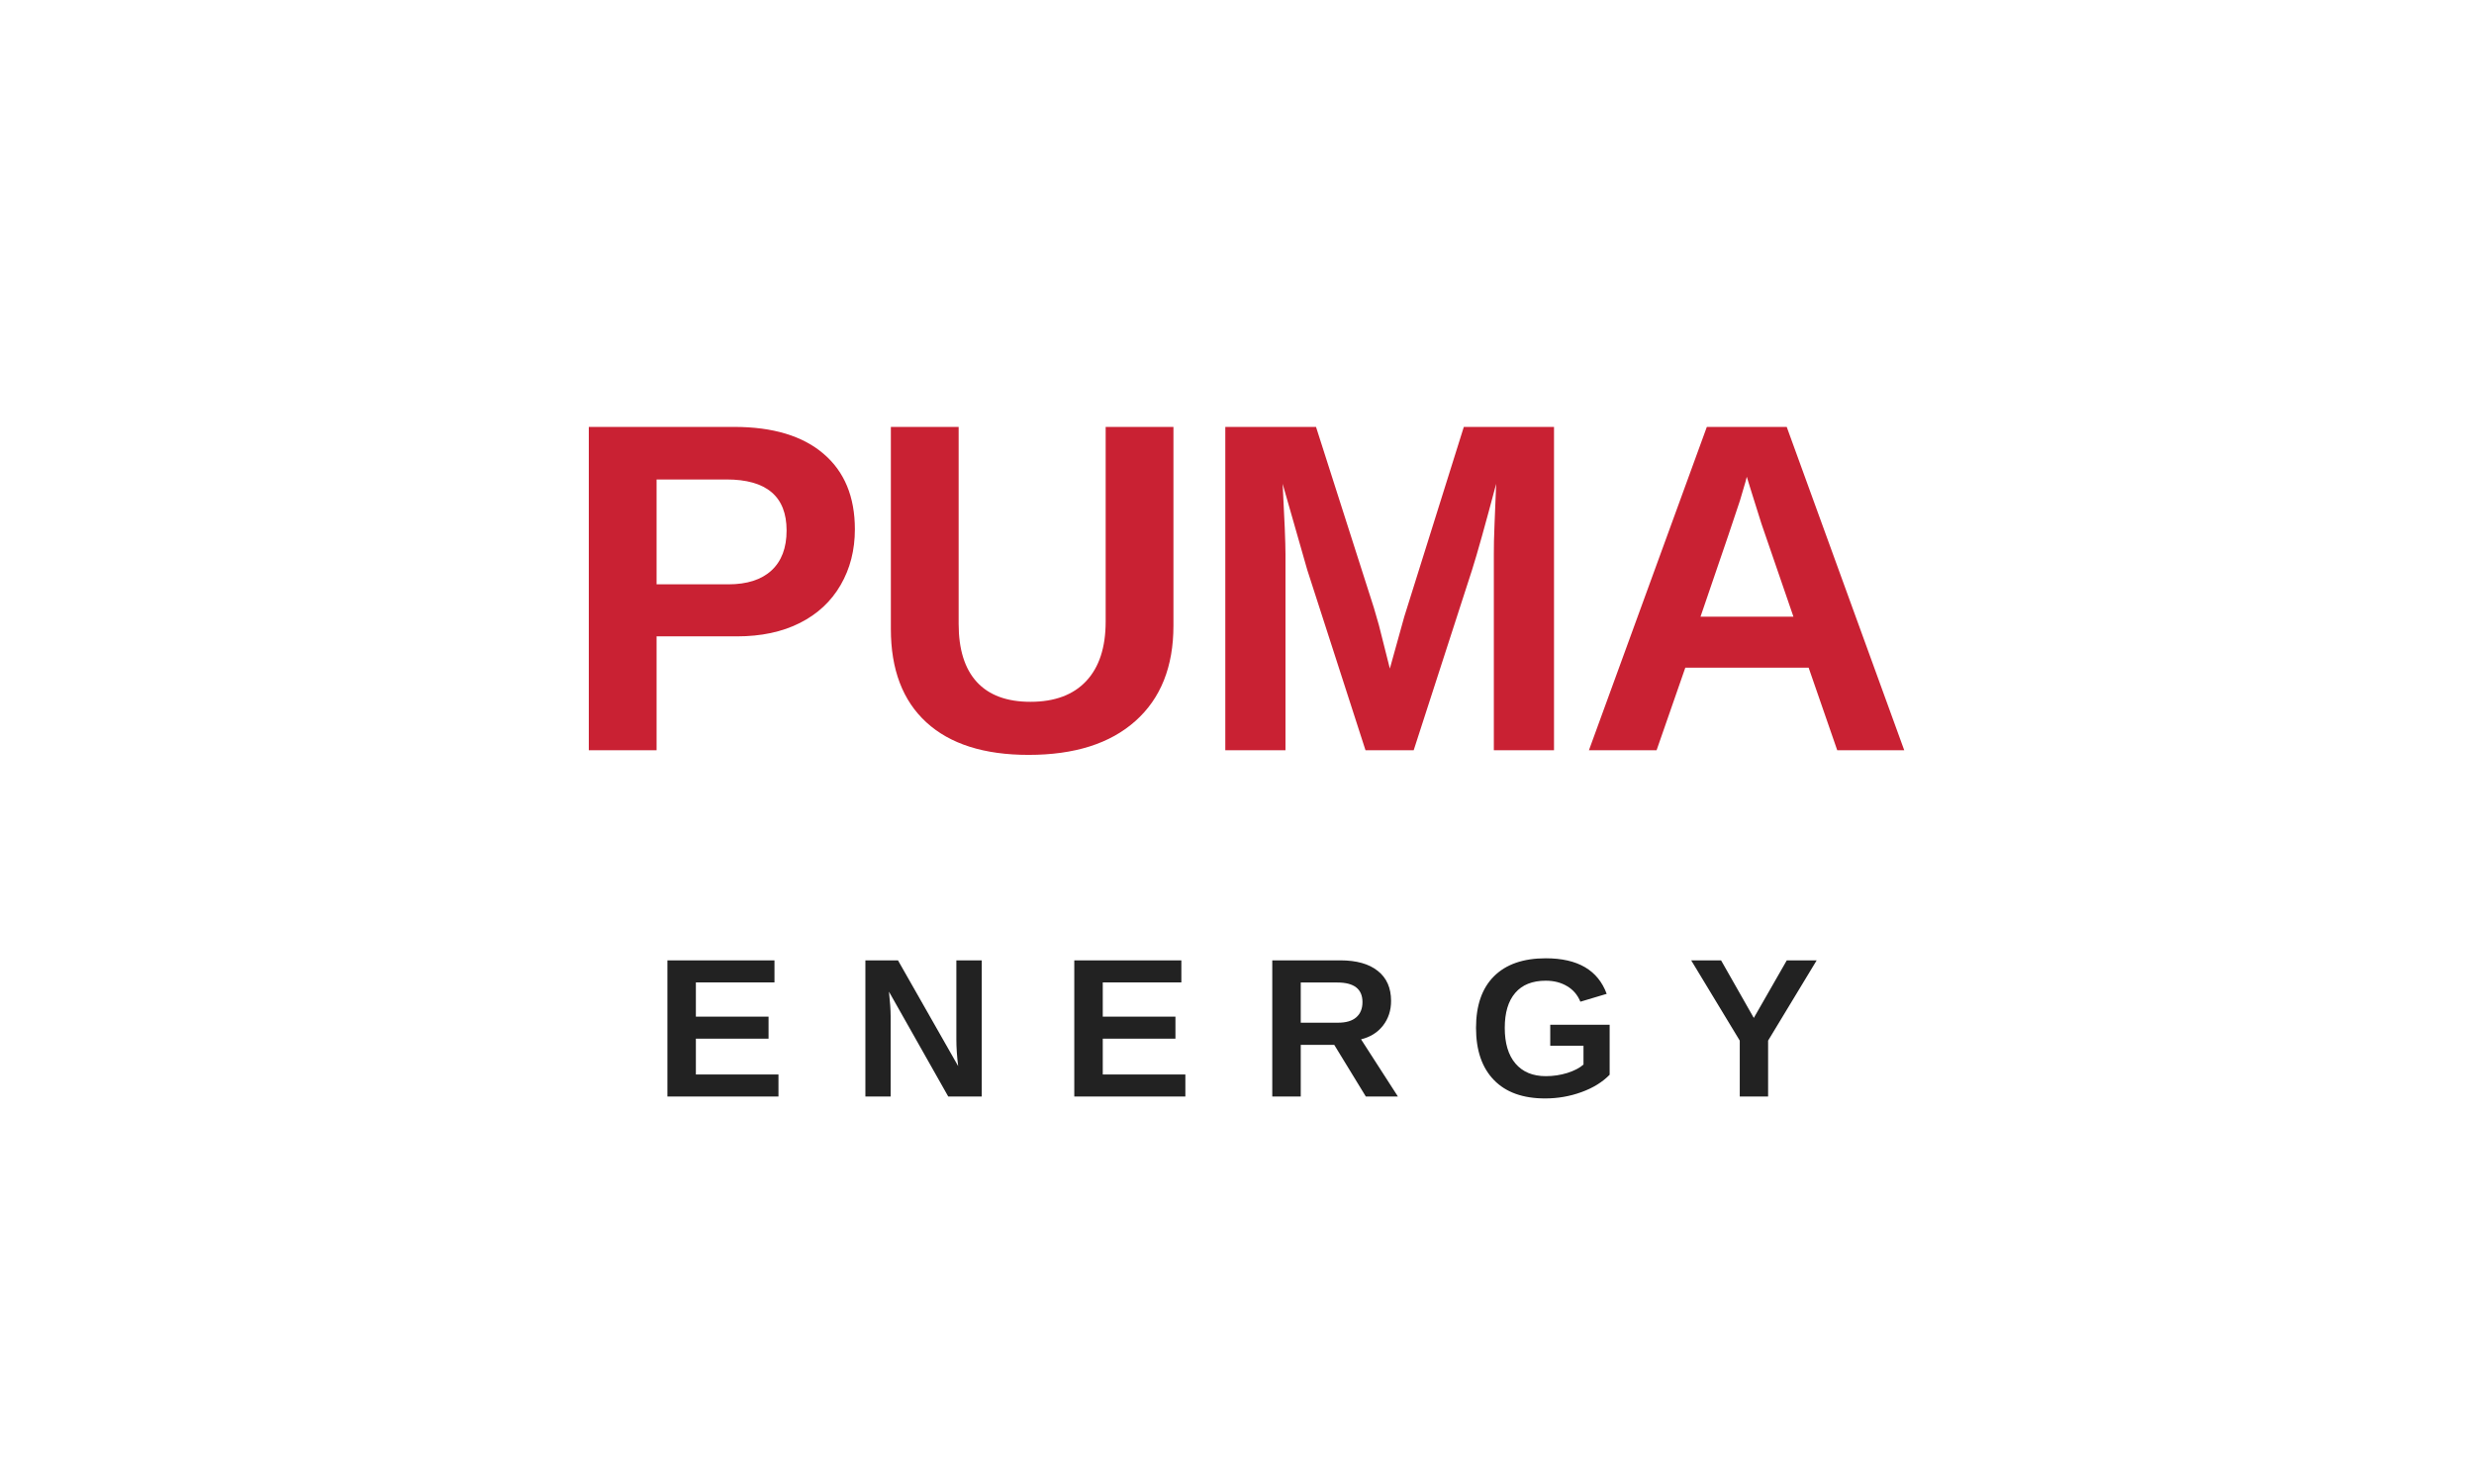
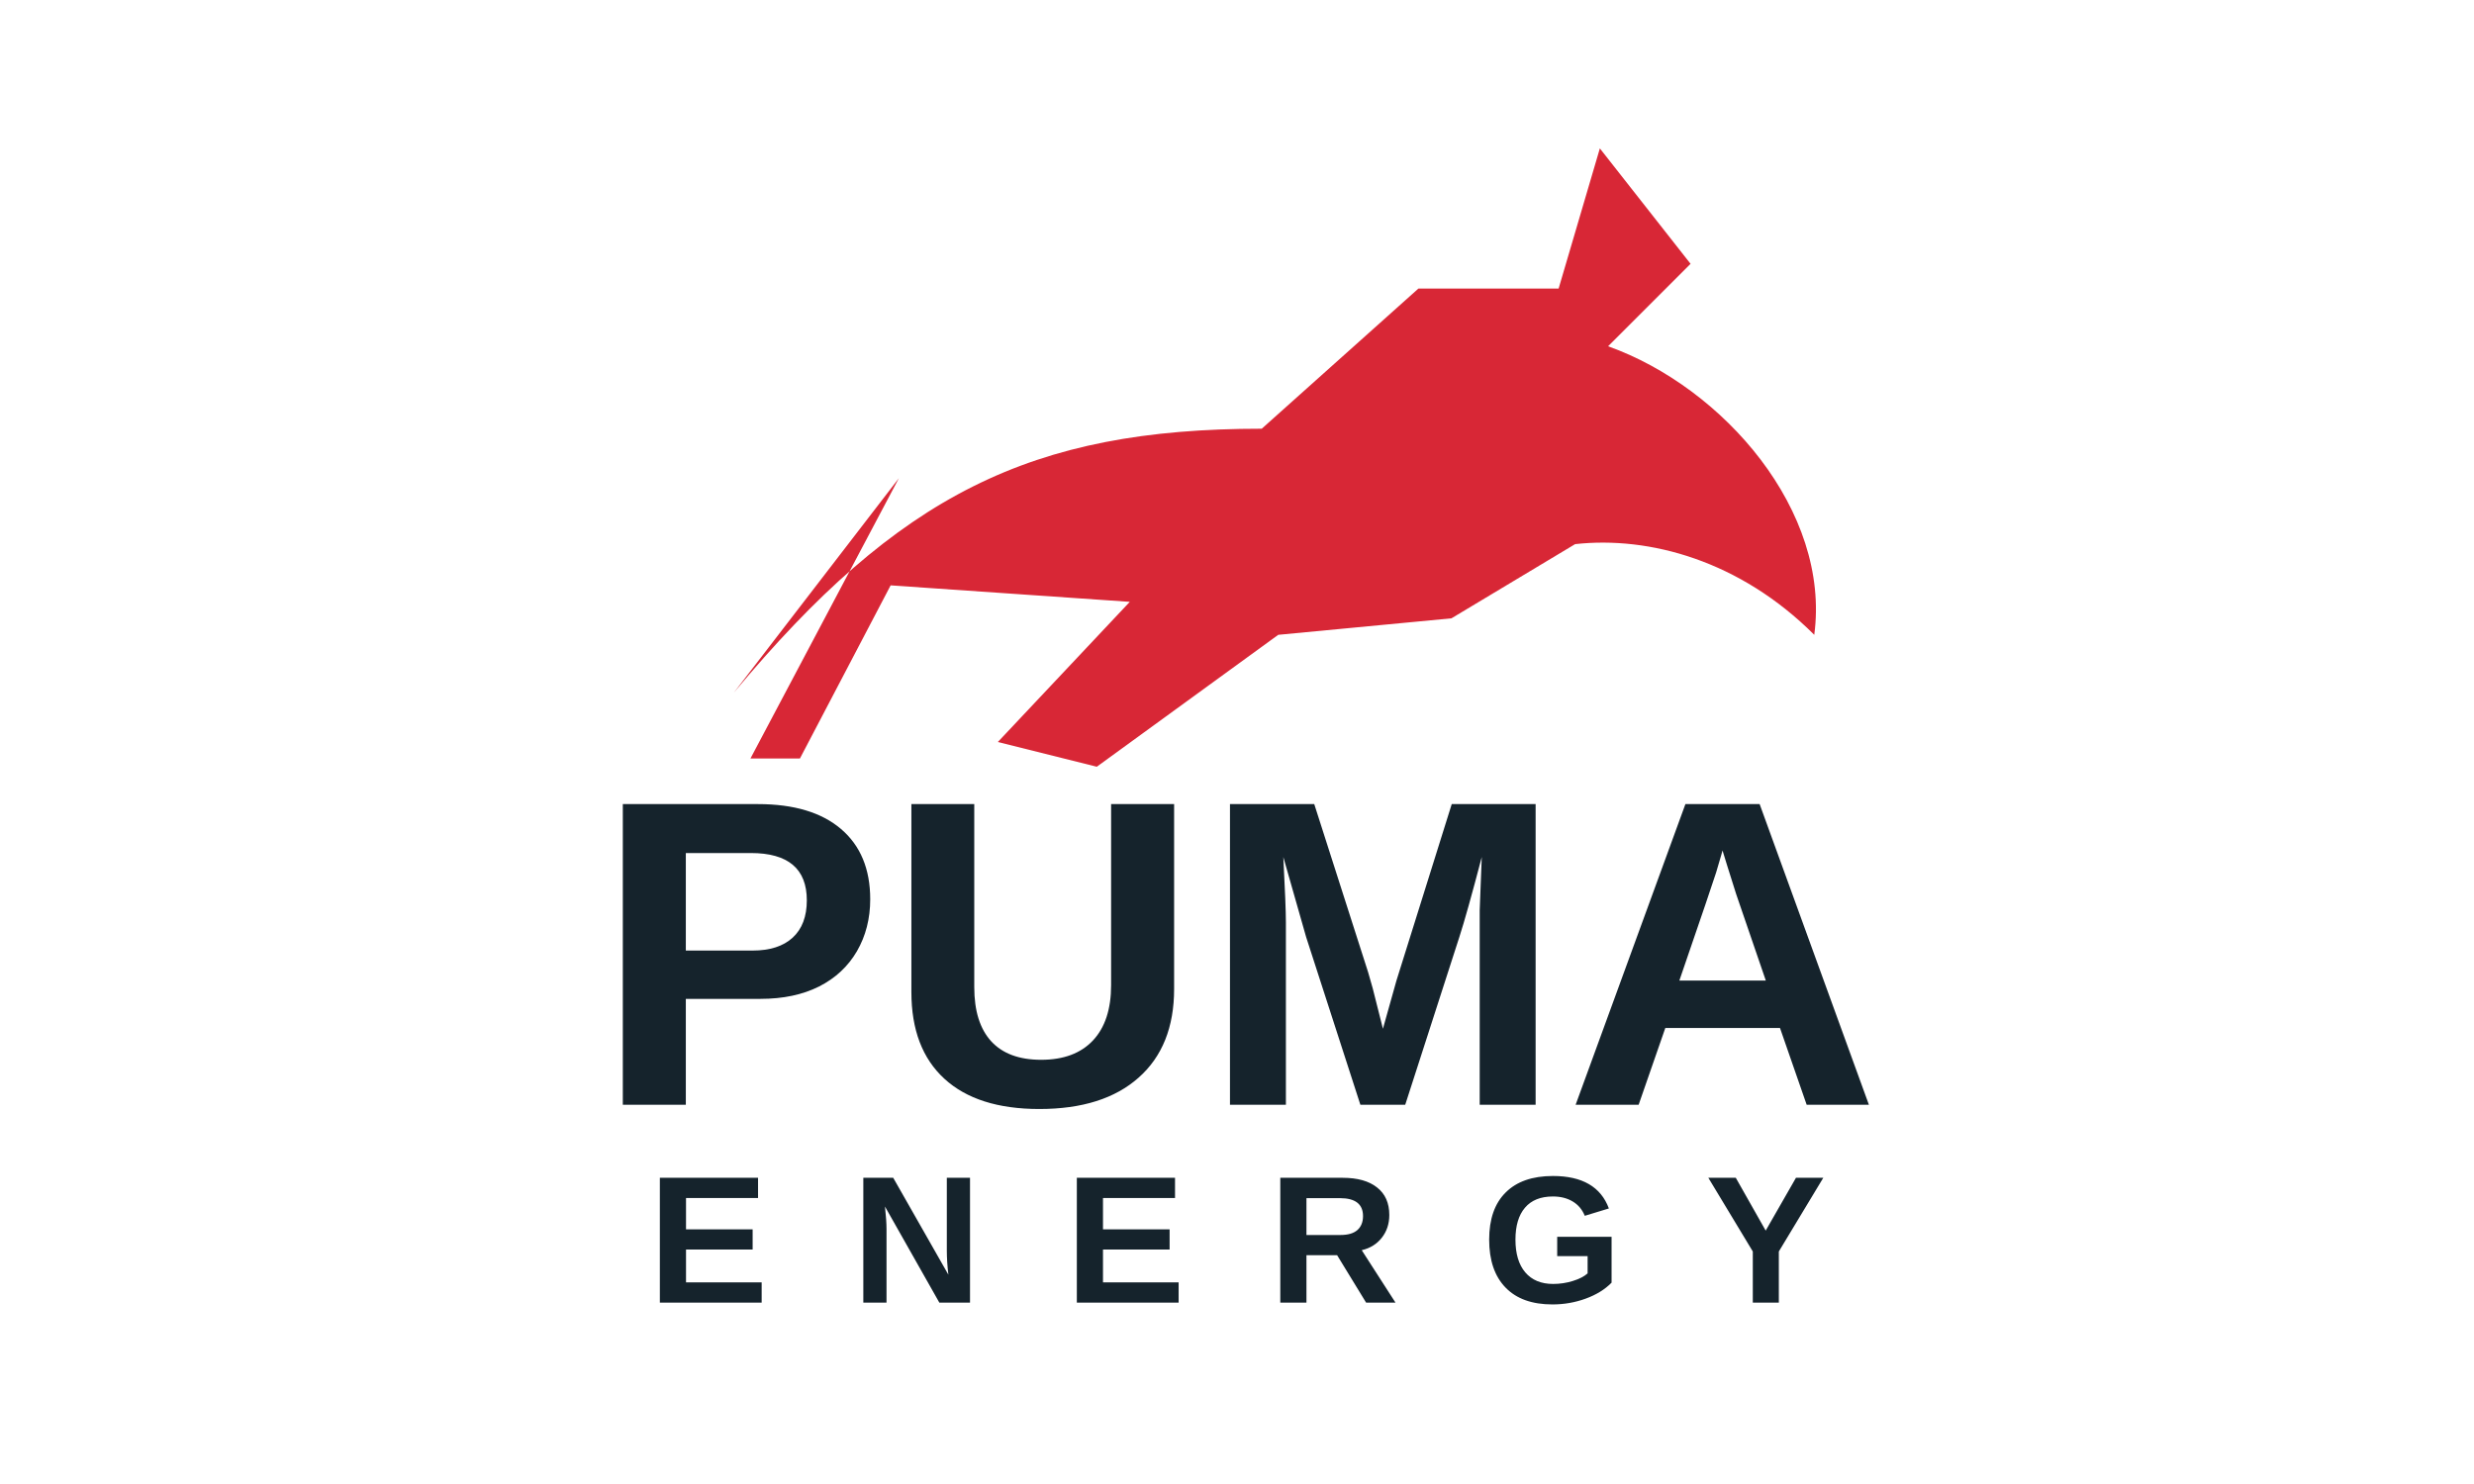
- <svg xmlns="http://www.w3.org/2000/svg" viewBox="0 0 300 180" role="img" aria-label="PUMA">
-   <text x="150" y="91" font-family="Arial,Helvetica,sans-serif" font-size="57" font-weight="900" font-style="normal" letter-spacing="-1" fill="#c92133" text-anchor="middle">PUMA</text>
-   <text x="150" y="133" font-family="Arial,Helvetica,sans-serif" font-size="24" font-weight="750" letter-spacing="8" fill="#222" text-anchor="middle">ENERGY</text>
+ <svg xmlns="http://www.w3.org/2000/svg" width="300" height="180" viewBox="0 0 300 180" role="img" aria-label="puma">
+   <g transform="translate(89 9)" fill="#d82736">
+     <path d="M0 75c20-24 36-32 64-32l19-17 17 0 5-17 11 14-10 10c14 5 27 20 25 35-9-9-20-12-29-11l-15 9-21 2-22 16-12-3 16-17-29-2-11 21H2l18-34z" />
+   </g>
+   <text x="150" y="134" text-anchor="middle" font-family="Arial,Helvetica,sans-serif" font-size="53" font-weight="900" fill="#15232c">PUMA</text>
+   <text x="150" y="158" text-anchor="middle" font-family="Arial,Helvetica,sans-serif" font-size="22" font-weight="800" letter-spacing="10" fill="#15232c">ENERGY</text>
</svg>
